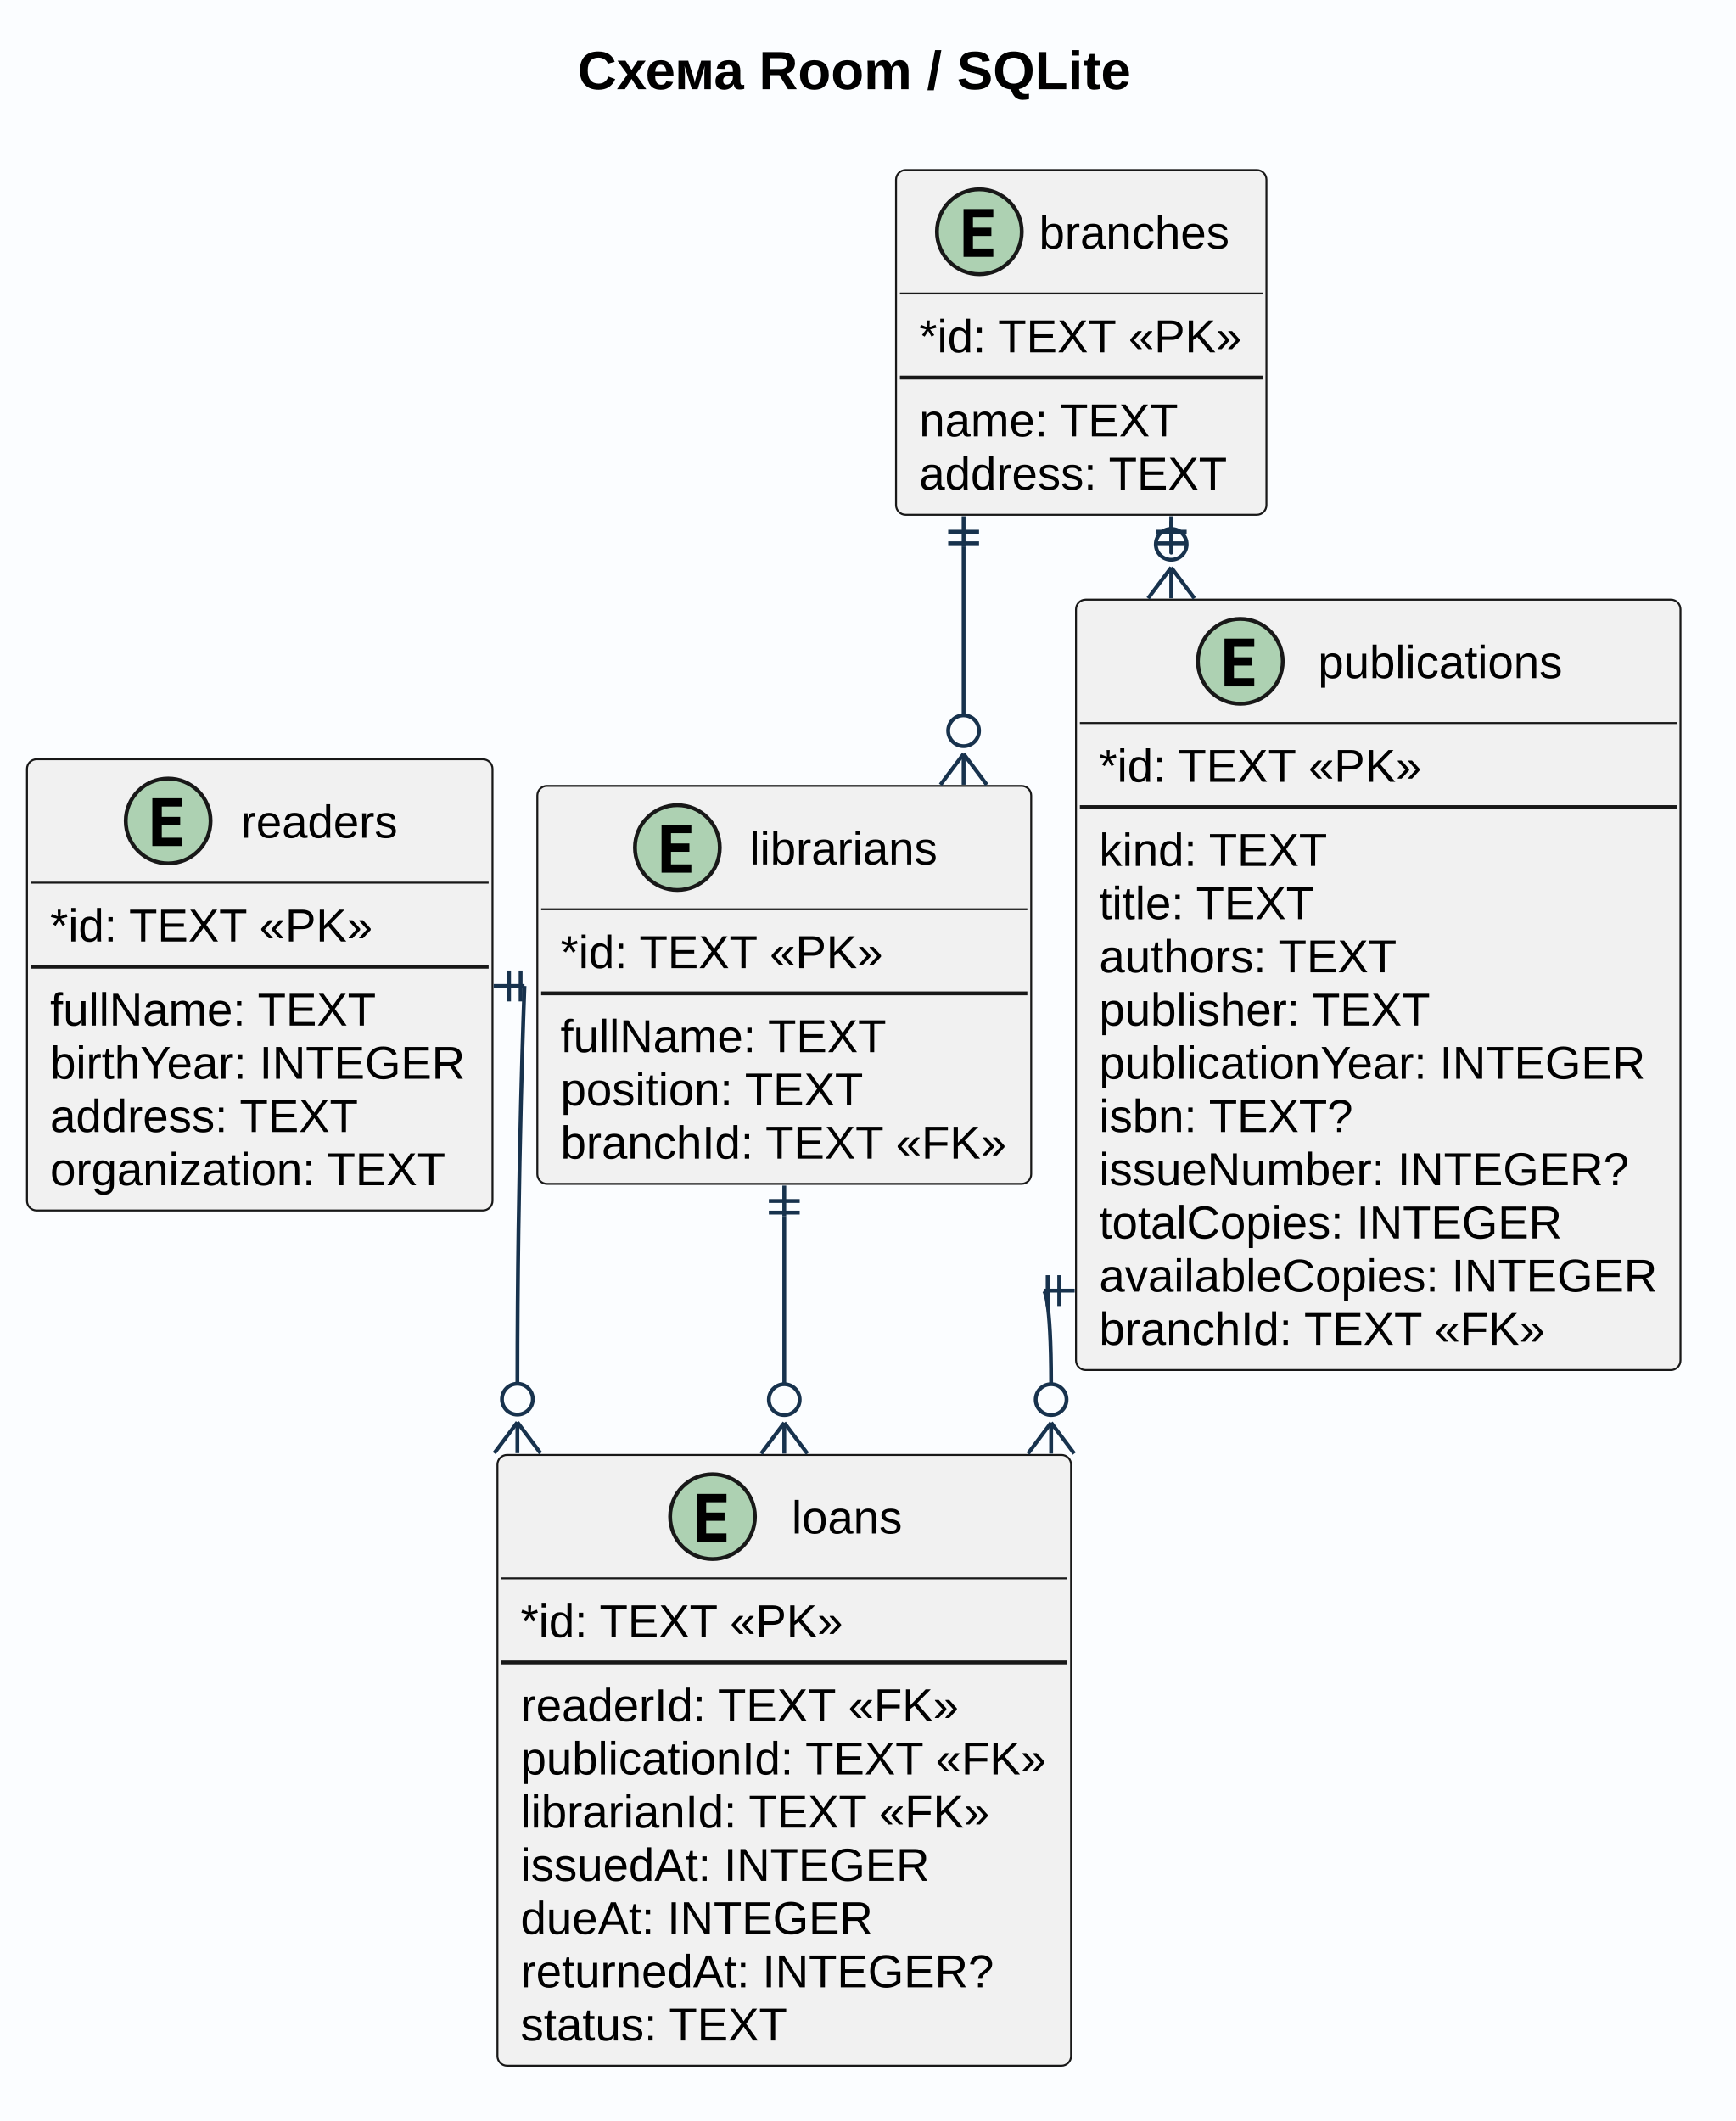
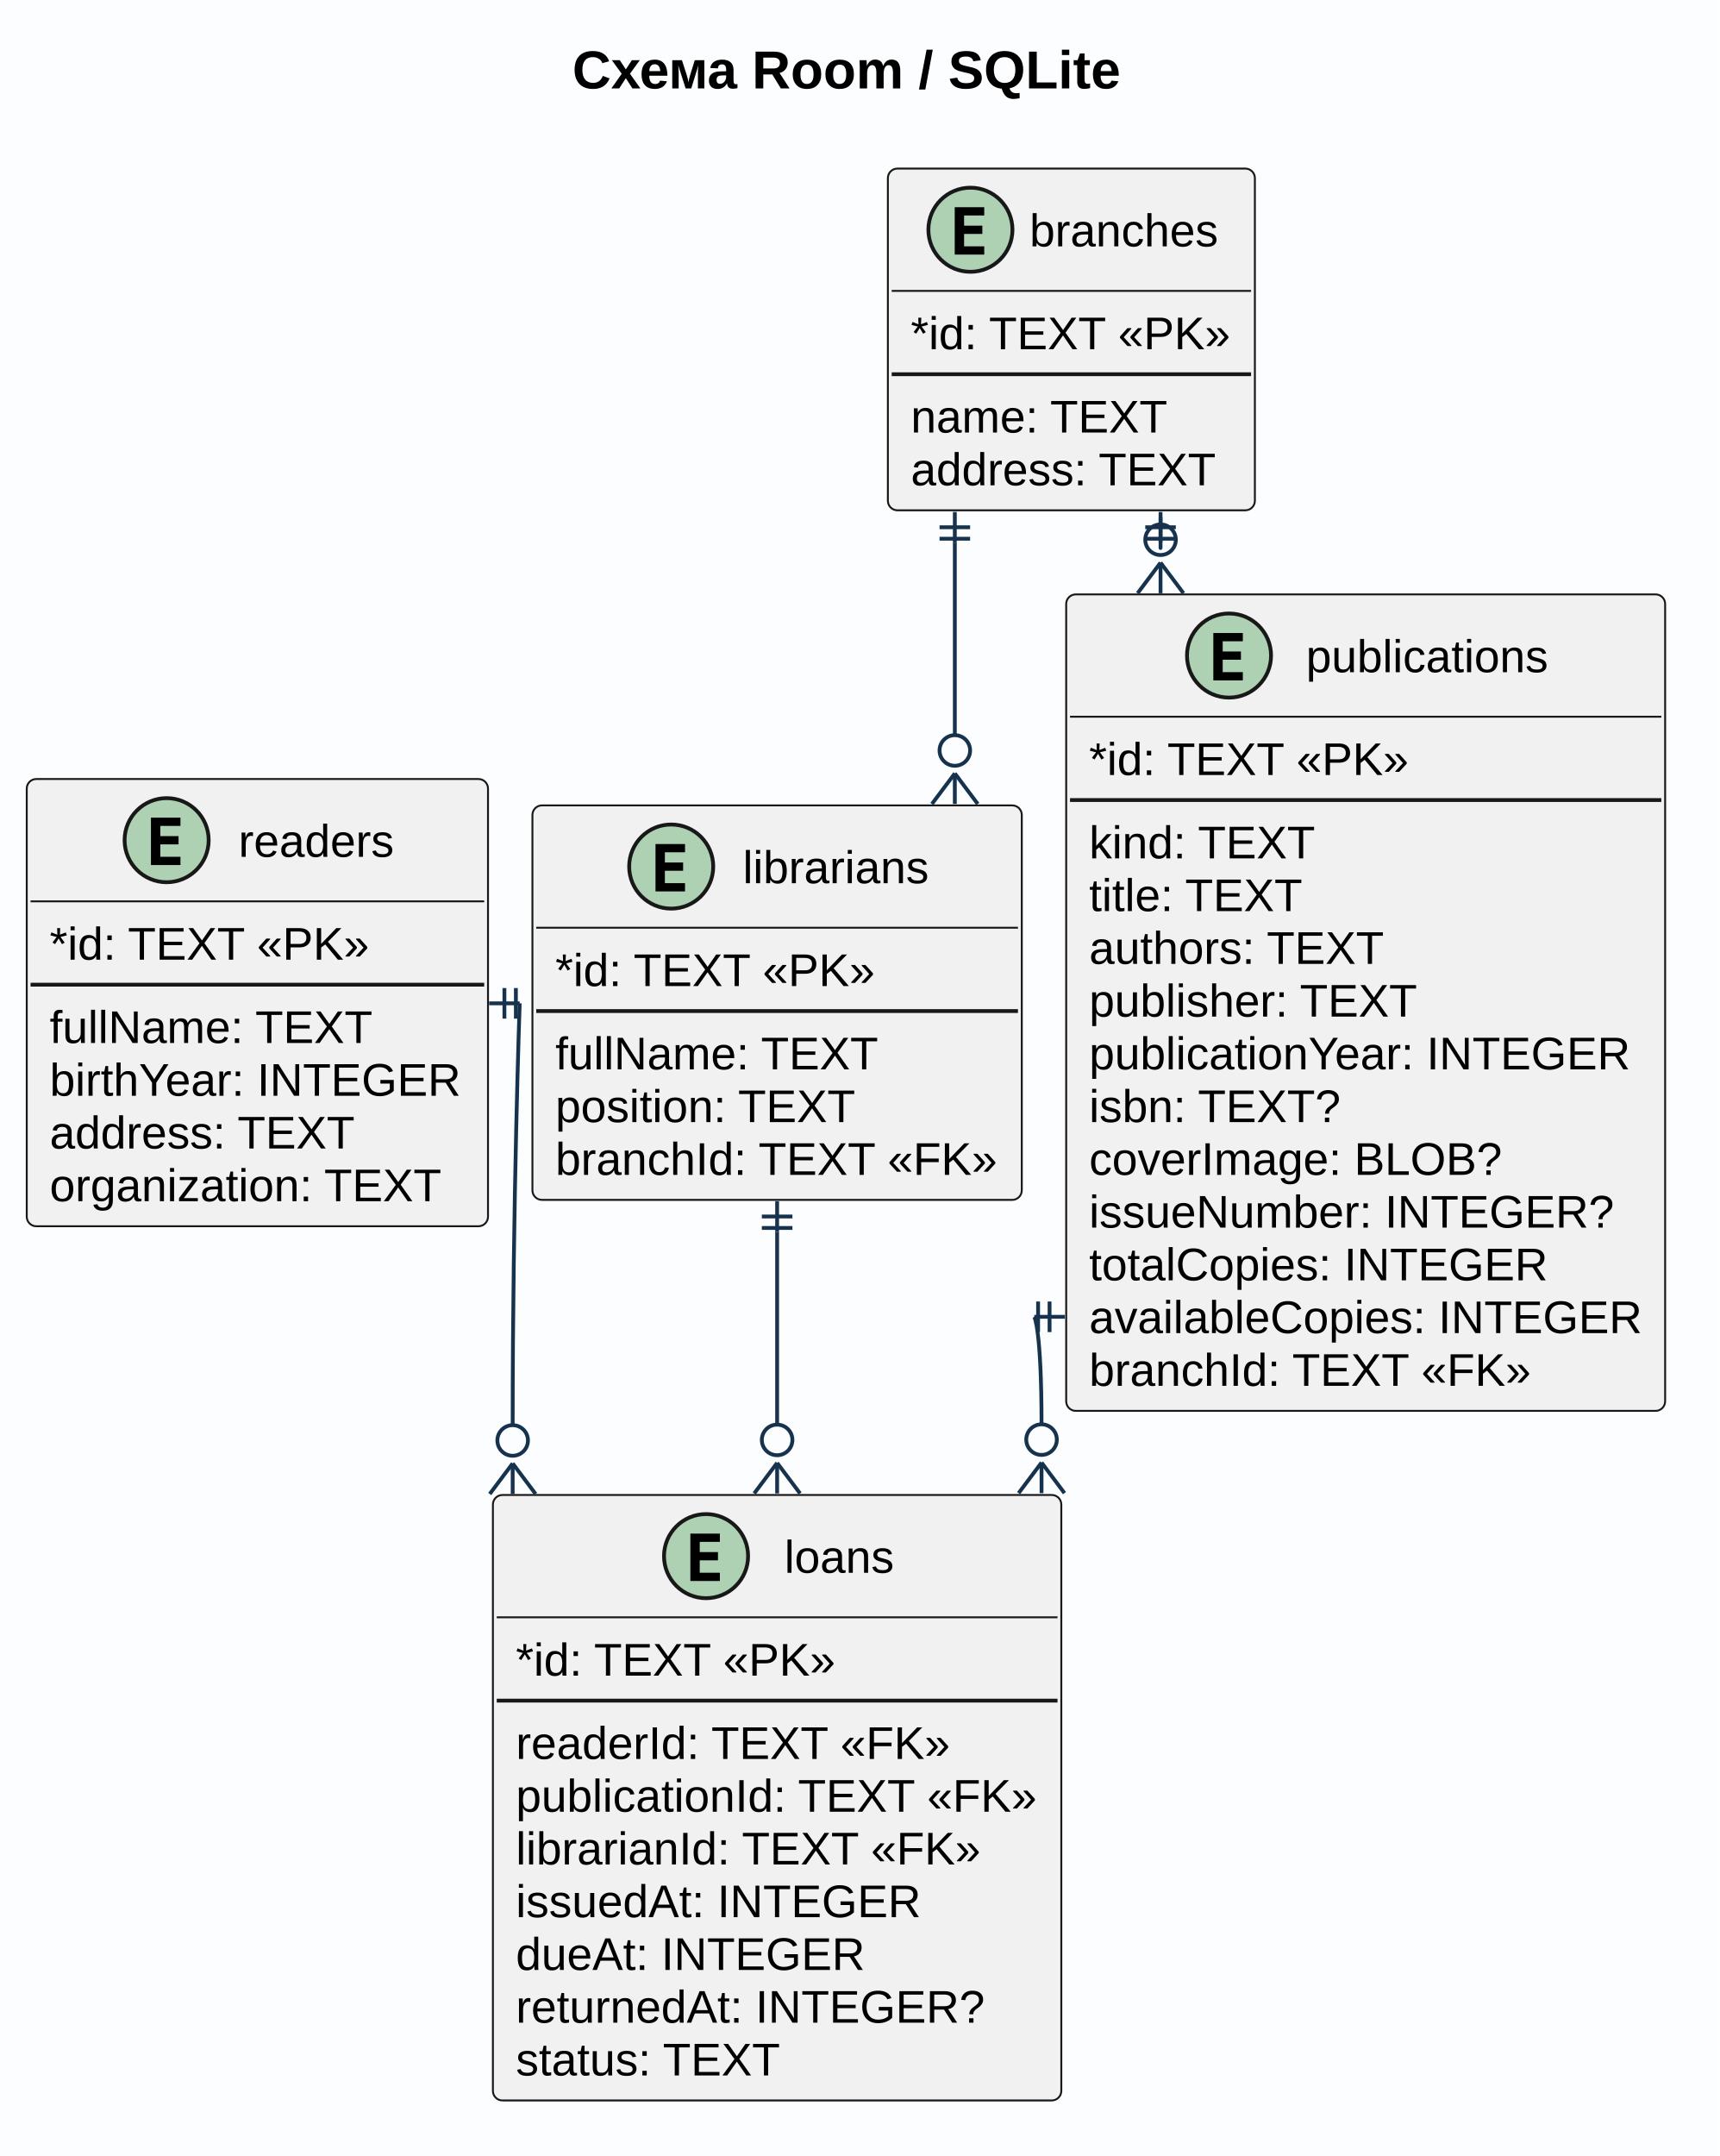
- <svg xmlns="http://www.w3.org/2000/svg" version="1.1" data-diagram-type="CLASS" style="width:450px;height:550px;background:#FBFDFF;" width="450px" height="550px" viewBox="0 0 450 550" zoomAndPan="magnify" preserveAspectRatio="none" contentStyleType="text/css">
+ <svg xmlns="http://www.w3.org/2000/svg" version="1.1" data-diagram-type="CLASS" style="width:450px;height:564px;background:#FBFDFF;" width="450px" height="564px" viewBox="0 0 450 564" zoomAndPan="magnify" preserveAspectRatio="none" contentStyleType="text/css">
  <defs />
  <g font-family="sans-serif" lengthAdjust="spacing">
-     <rect x="0" y="0" width="450" height="550" fill="#FBFDFF" style="stroke:none;" />
+     <rect x="0" y="0" width="450" height="564" fill="#FBFDFF" style="stroke:none;" />
    <g class="title" data-source-line="19">
      <text x="149.777" y="23.132" fill="#000" font-size="14" textLength="144.163" font-weight="700" font-family="Arial">Схема Room / SQLite</text>
    </g>
    <g class="entity" data-qualified-name="readers" id="ent0001" data-source-line="21">
-       <rect x="7" y="196.889" width="120.697" height="116.994" fill="#F1F1F1" style="stroke:#181818;stroke-width:0.5;" rx="2.5" ry="2.5" />
-       <ellipse cx="43.604" cy="212.889" rx="11" ry="11" fill="#ADD1B2" style="stroke:#181818;stroke-width:1;" />
-       <path d="M47.219,219.389 L39.499,219.389 L39.499,206.996 L47.219,206.996 L47.219,209.154 L41.948,209.154 L41.948,211.827 L46.721,211.827 L46.721,213.985 L41.948,213.985 L41.948,217.23 L47.219,217.23 Z " fill="#000" />
-       <text x="62.405" y="217.245" fill="#000" font-size="12" textLength="40.688" font-family="Arial">readers</text>
-       <line x1="8" y1="228.889" x2="126.697" y2="228.889" style="stroke:#181818;stroke-width:0.5;" />
-       <text x="13" y="244.144" fill="#000" font-size="12" textLength="84.035" font-family="Arial">*id: TEXT «PK»</text>
-       <line x1="8" y1="250.687" x2="126.697" y2="250.687" style="stroke:#181818;stroke-width:1;" />
-       <text x="13" y="265.943" fill="#000" font-size="12" textLength="84.686" font-family="Arial">fullName: TEXT</text>
-       <text x="13" y="279.742" fill="#000" font-size="12" textLength="108.697" font-family="Arial">birthYear: INTEGER</text>
-       <text x="13" y="293.541" fill="#000" font-size="12" textLength="80.027" font-family="Arial">address: TEXT</text>
-       <text x="13" y="307.34" fill="#000" font-size="12" textLength="102.715" font-family="Arial">organization: TEXT</text>
+       <rect x="7" y="203.789" width="120.697" height="116.994" fill="#F1F1F1" style="stroke:#181818;stroke-width:0.5;" rx="2.5" ry="2.5" />
+       <ellipse cx="43.604" cy="219.789" rx="11" ry="11" fill="#ADD1B2" style="stroke:#181818;stroke-width:1;" />
+       <path d="M47.219,226.289 L39.499,226.289 L39.499,213.896 L47.219,213.896 L47.219,216.054 L41.948,216.054 L41.948,218.727 L46.721,218.727 L46.721,220.885 L41.948,220.885 L41.948,224.13 L47.219,224.13 Z " fill="#000" />
+       <text x="62.405" y="224.145" fill="#000" font-size="12" textLength="40.688" font-family="Arial">readers</text>
+       <line x1="8" y1="235.789" x2="126.697" y2="235.789" style="stroke:#181818;stroke-width:0.5;" />
+       <text x="13" y="251.044" fill="#000" font-size="12" textLength="84.035" font-family="Arial">*id: TEXT «PK»</text>
+       <line x1="8" y1="257.587" x2="126.697" y2="257.587" style="stroke:#181818;stroke-width:1;" />
+       <text x="13" y="272.843" fill="#000" font-size="12" textLength="84.686" font-family="Arial">fullName: TEXT</text>
+       <text x="13" y="286.642" fill="#000" font-size="12" textLength="108.697" font-family="Arial">birthYear: INTEGER</text>
+       <text x="13" y="300.441" fill="#000" font-size="12" textLength="80.027" font-family="Arial">address: TEXT</text>
+       <text x="13" y="314.24" fill="#000" font-size="12" textLength="102.715" font-family="Arial">organization: TEXT</text>
    </g>
    <g class="entity" data-qualified-name="branches" id="ent0002" data-source-line="29">
      <rect x="232.33" y="44.099" width="96.035" height="89.396" fill="#F1F1F1" style="stroke:#181818;stroke-width:0.5;" rx="2.5" ry="2.5" />
      <ellipse cx="253.931" cy="60.099" rx="11" ry="11" fill="#ADD1B2" style="stroke:#181818;stroke-width:1;" />
      <path d="M257.546,66.599 L249.826,66.599 L249.826,54.206 L257.546,54.206 L257.546,56.364 L252.275,56.364 L252.275,59.037 L257.048,59.037 L257.048,61.195 L252.275,61.195 L252.275,64.44 L257.546,64.44 Z " fill="#000" />
      <text x="269.398" y="64.455" fill="#000" font-size="12" textLength="49.365" font-family="Arial">branches</text>
      <line x1="233.33" y1="76.099" x2="327.365" y2="76.099" style="stroke:#181818;stroke-width:0.5;" />
      <text x="238.33" y="91.354" fill="#000" font-size="12" textLength="84.035" font-family="Arial">*id: TEXT «PK»</text>
      <line x1="233.33" y1="97.897" x2="327.365" y2="97.897" style="stroke:#181818;stroke-width:1;" />
      <text x="238.33" y="113.153" fill="#000" font-size="12" textLength="67.354" font-family="Arial">name: TEXT</text>
      <text x="238.33" y="126.952" fill="#000" font-size="12" textLength="80.027" font-family="Arial">address: TEXT</text>
    </g>
    <g class="entity" data-qualified-name="librarians" id="ent0003" data-source-line="35">
-       <rect x="139.32" y="203.789" width="128.051" height="103.195" fill="#F1F1F1" style="stroke:#181818;stroke-width:0.5;" rx="2.5" ry="2.5" />
-       <ellipse cx="175.634" cy="219.789" rx="11" ry="11" fill="#ADD1B2" style="stroke:#181818;stroke-width:1;" />
-       <path d="M179.249,226.289 L171.529,226.289 L171.529,213.896 L179.249,213.896 L179.249,216.054 L173.978,216.054 L173.978,218.727 L178.751,218.727 L178.751,220.885 L173.978,220.885 L173.978,224.13 L179.249,224.13 Z " fill="#000" />
-       <text x="194.371" y="224.145" fill="#000" font-size="12" textLength="48.686" font-family="Arial">librarians</text>
-       <line x1="140.32" y1="235.789" x2="266.371" y2="235.789" style="stroke:#181818;stroke-width:0.5;" />
-       <text x="145.32" y="251.044" fill="#000" font-size="12" textLength="84.035" font-family="Arial">*id: TEXT «PK»</text>
-       <line x1="140.32" y1="257.587" x2="266.371" y2="257.587" style="stroke:#181818;stroke-width:1;" />
-       <text x="145.32" y="272.843" fill="#000" font-size="12" textLength="84.686" font-family="Arial">fullName: TEXT</text>
-       <text x="145.32" y="286.642" fill="#000" font-size="12" textLength="78.697" font-family="Arial">position: TEXT</text>
-       <text x="145.32" y="300.441" fill="#000" font-size="12" textLength="116.051" font-family="Arial">branchId: TEXT «FK»</text>
+       <rect x="139.32" y="210.689" width="128.051" height="103.195" fill="#F1F1F1" style="stroke:#181818;stroke-width:0.5;" rx="2.5" ry="2.5" />
+       <ellipse cx="175.634" cy="226.689" rx="11" ry="11" fill="#ADD1B2" style="stroke:#181818;stroke-width:1;" />
+       <path d="M179.249,233.189 L171.529,233.189 L171.529,220.796 L179.249,220.796 L179.249,222.954 L173.978,222.954 L173.978,225.627 L178.751,225.627 L178.751,227.785 L173.978,227.785 L173.978,231.03 L179.249,231.03 Z " fill="#000" />
+       <text x="194.371" y="231.045" fill="#000" font-size="12" textLength="48.686" font-family="Arial">librarians</text>
+       <line x1="140.32" y1="242.689" x2="266.371" y2="242.689" style="stroke:#181818;stroke-width:0.5;" />
+       <text x="145.32" y="257.944" fill="#000" font-size="12" textLength="84.035" font-family="Arial">*id: TEXT «PK»</text>
+       <line x1="140.32" y1="264.487" x2="266.371" y2="264.487" style="stroke:#181818;stroke-width:1;" />
+       <text x="145.32" y="279.743" fill="#000" font-size="12" textLength="84.686" font-family="Arial">fullName: TEXT</text>
+       <text x="145.32" y="293.542" fill="#000" font-size="12" textLength="78.697" font-family="Arial">position: TEXT</text>
+       <text x="145.32" y="307.341" fill="#000" font-size="12" textLength="116.051" font-family="Arial">branchId: TEXT «FK»</text>
    </g>
    <g class="entity" data-qualified-name="publications" id="ent0004" data-source-line="42">
-       <rect x="278.99" y="155.489" width="156.727" height="199.787" fill="#F1F1F1" style="stroke:#181818;stroke-width:0.5;" rx="2.5" ry="2.5" />
+       <rect x="278.99" y="155.489" width="156.727" height="213.586" fill="#F1F1F1" style="stroke:#181818;stroke-width:0.5;" rx="2.5" ry="2.5" />
      <ellipse cx="321.598" cy="171.489" rx="11" ry="11" fill="#ADD1B2" style="stroke:#181818;stroke-width:1;" />
      <path d="M325.212,177.989 L317.493,177.989 L317.493,165.596 L325.212,165.596 L325.212,167.754 L319.941,167.754 L319.941,170.427 L324.714,170.427 L324.714,172.585 L319.941,172.585 L319.941,175.83 L325.212,175.83 Z " fill="#000" />
      <text x="341.733" y="175.845" fill="#000" font-size="12" textLength="63.375" font-family="Arial">publications</text>
      <line x1="279.99" y1="187.489" x2="434.717" y2="187.489" style="stroke:#181818;stroke-width:0.5;" />
      <text x="284.99" y="202.744" fill="#000" font-size="12" textLength="84.035" font-family="Arial">*id: TEXT «PK»</text>
      <line x1="279.99" y1="209.287" x2="434.717" y2="209.287" style="stroke:#181818;stroke-width:1;" />
      <text x="284.99" y="224.543" fill="#000" font-size="12" textLength="59.35" font-family="Arial">kind: TEXT</text>
      <text x="284.99" y="238.342" fill="#000" font-size="12" textLength="56.01" font-family="Arial">title: TEXT</text>
      <text x="284.99" y="252.141" fill="#000" font-size="12" textLength="77.361" font-family="Arial">authors: TEXT</text>
      <text x="284.99" y="265.94" fill="#000" font-size="12" textLength="86.033" font-family="Arial">publisher: TEXT</text>
      <text x="284.99" y="279.739" fill="#000" font-size="12" textLength="142.729" font-family="Arial">publicationYear: INTEGER</text>
      <text x="284.99" y="293.537" fill="#000" font-size="12" textLength="66.023" font-family="Arial">isbn: TEXT?</text>
-       <text x="284.99" y="307.336" fill="#000" font-size="12" textLength="137.373" font-family="Arial">issueNumber: INTEGER?</text>
-       <text x="284.99" y="321.135" fill="#000" font-size="12" textLength="120.041" font-family="Arial">totalCopies: INTEGER</text>
-       <text x="284.99" y="334.934" fill="#000" font-size="12" textLength="144.727" font-family="Arial">availableCopies: INTEGER</text>
-       <text x="284.99" y="348.733" fill="#000" font-size="12" textLength="116.051" font-family="Arial">branchId: TEXT «FK»</text>
+       <text x="284.99" y="307.336" fill="#000" font-size="12" textLength="108.053" font-family="Arial">coverImage: BLOB?</text>
+       <text x="284.99" y="321.135" fill="#000" font-size="12" textLength="137.373" font-family="Arial">issueNumber: INTEGER?</text>
+       <text x="284.99" y="334.934" fill="#000" font-size="12" textLength="120.041" font-family="Arial">totalCopies: INTEGER</text>
+       <text x="284.99" y="348.733" fill="#000" font-size="12" textLength="144.727" font-family="Arial">availableCopies: INTEGER</text>
+       <text x="284.99" y="362.532" fill="#000" font-size="12" textLength="116.051" font-family="Arial">branchId: TEXT «FK»</text>
    </g>
-     <g class="entity" data-qualified-name="loans" id="ent0005" data-source-line="56">
-       <rect x="128.98" y="377.279" width="148.734" height="158.391" fill="#F1F1F1" style="stroke:#181818;stroke-width:0.5;" rx="2.5" ry="2.5" />
-       <ellipse cx="184.753" cy="393.279" rx="11" ry="11" fill="#ADD1B2" style="stroke:#181818;stroke-width:1;" />
-       <path d="M188.368,399.779 L180.648,399.779 L180.648,387.386 L188.368,387.386 L188.368,389.544 L183.097,389.544 L183.097,392.217 L187.87,392.217 L187.87,394.375 L183.097,394.375 L183.097,397.62 L188.368,397.62 Z " fill="#000" />
-       <text x="205.253" y="397.635" fill="#000" font-size="12" textLength="28.688" font-family="Arial">loans</text>
-       <line x1="129.98" y1="409.279" x2="276.714" y2="409.279" style="stroke:#181818;stroke-width:0.5;" />
-       <text x="134.98" y="424.534" fill="#000" font-size="12" textLength="84.035" font-family="Arial">*id: TEXT «PK»</text>
-       <line x1="129.98" y1="431.077" x2="276.714" y2="431.077" style="stroke:#181818;stroke-width:1;" />
-       <text x="134.98" y="446.333" fill="#000" font-size="12" textLength="114.047" font-family="Arial">readerId: TEXT «FK»</text>
-       <text x="134.98" y="460.132" fill="#000" font-size="12" textLength="136.734" font-family="Arial">publicationId: TEXT «FK»</text>
-       <text x="134.98" y="473.931" fill="#000" font-size="12" textLength="122.045" font-family="Arial">librarianId: TEXT «FK»</text>
-       <text x="134.98" y="487.73" fill="#000" font-size="12" textLength="106.031" font-family="Arial">issuedAt: INTEGER</text>
-       <text x="134.98" y="501.529" fill="#000" font-size="12" textLength="91.365" font-family="Arial">dueAt: INTEGER</text>
-       <text x="134.98" y="515.327" fill="#000" font-size="12" textLength="122.713" font-family="Arial">returnedAt: INTEGER?</text>
-       <text x="134.98" y="529.126" fill="#000" font-size="12" textLength="69.352" font-family="Arial">status: TEXT</text>
+     <g class="entity" data-qualified-name="loans" id="ent0005" data-source-line="57">
+       <rect x="128.98" y="391.079" width="148.734" height="158.391" fill="#F1F1F1" style="stroke:#181818;stroke-width:0.5;" rx="2.5" ry="2.5" />
+       <ellipse cx="184.753" cy="407.079" rx="11" ry="11" fill="#ADD1B2" style="stroke:#181818;stroke-width:1;" />
+       <path d="M188.368,413.579 L180.648,413.579 L180.648,401.186 L188.368,401.186 L188.368,403.344 L183.097,403.344 L183.097,406.017 L187.87,406.017 L187.87,408.175 L183.097,408.175 L183.097,411.42 L188.368,411.42 Z " fill="#000" />
+       <text x="205.253" y="411.435" fill="#000" font-size="12" textLength="28.688" font-family="Arial">loans</text>
+       <line x1="129.98" y1="423.079" x2="276.714" y2="423.079" style="stroke:#181818;stroke-width:0.5;" />
+       <text x="134.98" y="438.334" fill="#000" font-size="12" textLength="84.035" font-family="Arial">*id: TEXT «PK»</text>
+       <line x1="129.98" y1="444.877" x2="276.714" y2="444.877" style="stroke:#181818;stroke-width:1;" />
+       <text x="134.98" y="460.133" fill="#000" font-size="12" textLength="114.047" font-family="Arial">readerId: TEXT «FK»</text>
+       <text x="134.98" y="473.932" fill="#000" font-size="12" textLength="136.734" font-family="Arial">publicationId: TEXT «FK»</text>
+       <text x="134.98" y="487.731" fill="#000" font-size="12" textLength="122.045" font-family="Arial">librarianId: TEXT «FK»</text>
+       <text x="134.98" y="501.53" fill="#000" font-size="12" textLength="106.031" font-family="Arial">issuedAt: INTEGER</text>
+       <text x="134.98" y="515.329" fill="#000" font-size="12" textLength="91.365" font-family="Arial">dueAt: INTEGER</text>
+       <text x="134.98" y="529.127" fill="#000" font-size="12" textLength="122.713" font-family="Arial">returnedAt: INTEGER?</text>
+       <text x="134.98" y="542.926" fill="#000" font-size="12" textLength="69.352" font-family="Arial">status: TEXT</text>
    </g>
-     <g class="link" data-entity-1="ent0002" data-entity-2="ent0003" id="lnk6" data-source-line="68" data-link-type="crowfoot">
-       <path d="M249.85,141.879 C249.85,163.359 249.85,163.189 249.85,185.489" style="stroke:#17324D;stroke-width:1;" fill="none" id="branches-librarians" codeLine="68" />
-       <line x1="245.85" y1="137.879" x2="253.85" y2="137.879" style="stroke:#17324D;stroke-width:1;" />
-       <line x1="245.85" y1="140.879" x2="253.85" y2="140.879" style="stroke:#17324D;stroke-width:1;" />
-       <line x1="249.85" y1="141.879" x2="249.85" y2="133.879" style="stroke:#17324D;stroke-width:1;" />
-       <line x1="249.85" y1="195.489" x2="255.85" y2="203.489" style="stroke:#17324D;stroke-width:1;" />
-       <line x1="249.85" y1="195.489" x2="243.85" y2="203.489" style="stroke:#17324D;stroke-width:1;" />
-       <line x1="249.85" y1="195.489" x2="249.85" y2="203.489" style="stroke:#17324D;stroke-width:1;" />
-       <ellipse cx="249.85" cy="189.489" rx="4" ry="4" fill="none" style="stroke:#17324D;stroke-width:1;" />
+     <g class="link" data-entity-1="ent0002" data-entity-2="ent0003" id="lnk6" data-source-line="69" data-link-type="crowfoot">
+       <path d="M249.85,141.929 C249.85,165.319 249.85,167.999 249.85,192.319" style="stroke:#17324D;stroke-width:1;" fill="none" id="branches-librarians" codeLine="69" />
+       <line x1="245.85" y1="137.929" x2="253.85" y2="137.929" style="stroke:#17324D;stroke-width:1;" />
+       <line x1="245.85" y1="140.929" x2="253.85" y2="140.929" style="stroke:#17324D;stroke-width:1;" />
+       <line x1="249.85" y1="141.929" x2="249.85" y2="133.929" style="stroke:#17324D;stroke-width:1;" />
+       <line x1="249.85" y1="202.319" x2="255.85" y2="210.319" style="stroke:#17324D;stroke-width:1;" />
+       <line x1="249.85" y1="202.319" x2="243.85" y2="210.319" style="stroke:#17324D;stroke-width:1;" />
+       <line x1="249.85" y1="202.319" x2="249.85" y2="210.319" style="stroke:#17324D;stroke-width:1;" />
+       <ellipse cx="249.85" cy="196.319" rx="4" ry="4" fill="none" style="stroke:#17324D;stroke-width:1;" />
    </g>
-     <g class="link" data-entity-1="ent0002" data-entity-2="ent0004" id="lnk7" data-source-line="69" data-link-type="crowfoot">
-       <path d="M303.68,141.879 C303.68,148.619 303.68,129.789 303.68,137.149" style="stroke:#17324D;stroke-width:1;" fill="none" id="branches-publications" codeLine="69" />
-       <line x1="299.68" y1="137.879" x2="307.68" y2="137.879" style="stroke:#17324D;stroke-width:1;" />
-       <line x1="299.68" y1="140.879" x2="307.68" y2="140.879" style="stroke:#17324D;stroke-width:1;" />
-       <line x1="303.68" y1="141.879" x2="303.68" y2="133.879" style="stroke:#17324D;stroke-width:1;" />
-       <line x1="303.68" y1="147.149" x2="309.68" y2="155.149" style="stroke:#17324D;stroke-width:1;" />
-       <line x1="303.68" y1="147.149" x2="297.68" y2="155.149" style="stroke:#17324D;stroke-width:1;" />
-       <line x1="303.68" y1="147.149" x2="303.68" y2="155.149" style="stroke:#17324D;stroke-width:1;" />
-       <ellipse cx="303.68" cy="141.149" rx="4" ry="4" fill="none" style="stroke:#17324D;stroke-width:1;" />
+     <g class="link" data-entity-1="ent0002" data-entity-2="ent0004" id="lnk7" data-source-line="70" data-link-type="crowfoot">
+       <path d="M303.68,141.929 C303.68,148.649 303.68,129.819 303.68,137.189" style="stroke:#17324D;stroke-width:1;" fill="none" id="branches-publications" codeLine="70" />
+       <line x1="299.68" y1="137.929" x2="307.68" y2="137.929" style="stroke:#17324D;stroke-width:1;" />
+       <line x1="299.68" y1="140.929" x2="307.68" y2="140.929" style="stroke:#17324D;stroke-width:1;" />
+       <line x1="303.68" y1="141.929" x2="303.68" y2="133.929" style="stroke:#17324D;stroke-width:1;" />
+       <line x1="303.68" y1="147.189" x2="309.68" y2="155.189" style="stroke:#17324D;stroke-width:1;" />
+       <line x1="303.68" y1="147.189" x2="297.68" y2="155.189" style="stroke:#17324D;stroke-width:1;" />
+       <line x1="303.68" y1="147.189" x2="303.68" y2="155.189" style="stroke:#17324D;stroke-width:1;" />
+       <ellipse cx="303.68" cy="141.189" rx="4" ry="4" fill="none" style="stroke:#17324D;stroke-width:1;" />
    </g>
-     <g class="link" data-entity-1="ent0001" data-entity-2="ent0005" id="lnk8" data-source-line="70" data-link-type="crowfoot">
-       <path d="M135.99,255.669 C135.99,255.669 134.15,302.759 134.15,358.819" style="stroke:#17324D;stroke-width:1;" fill="none" id="readers-loans" codeLine="70" />
-       <line x1="131.99" y1="259.669" x2="131.99" y2="251.669" style="stroke:#17324D;stroke-width:1;" />
-       <line x1="134.99" y1="259.669" x2="134.99" y2="251.669" style="stroke:#17324D;stroke-width:1;" />
-       <line x1="135.99" y1="255.669" x2="127.99" y2="255.669" style="stroke:#17324D;stroke-width:1;" />
-       <line x1="134.15" y1="368.819" x2="140.15" y2="376.819" style="stroke:#17324D;stroke-width:1;" />
-       <line x1="134.15" y1="368.819" x2="128.15" y2="376.819" style="stroke:#17324D;stroke-width:1;" />
-       <line x1="134.15" y1="368.819" x2="134.15" y2="376.819" style="stroke:#17324D;stroke-width:1;" />
-       <ellipse cx="134.15" cy="362.819" rx="4" ry="4" fill="none" style="stroke:#17324D;stroke-width:1;" />
+     <g class="link" data-entity-1="ent0001" data-entity-2="ent0005" id="lnk8" data-source-line="71" data-link-type="crowfoot">
+       <path d="M135.99,262.469 C135.99,262.469 134.15,314.159 134.15,372.819" style="stroke:#17324D;stroke-width:1;" fill="none" id="readers-loans" codeLine="71" />
+       <line x1="131.99" y1="266.469" x2="131.99" y2="258.469" style="stroke:#17324D;stroke-width:1;" />
+       <line x1="134.99" y1="266.469" x2="134.99" y2="258.469" style="stroke:#17324D;stroke-width:1;" />
+       <line x1="135.99" y1="262.469" x2="127.99" y2="262.469" style="stroke:#17324D;stroke-width:1;" />
+       <line x1="134.15" y1="382.819" x2="140.15" y2="390.819" style="stroke:#17324D;stroke-width:1;" />
+       <line x1="134.15" y1="382.819" x2="128.15" y2="390.819" style="stroke:#17324D;stroke-width:1;" />
+       <line x1="134.15" y1="382.819" x2="134.15" y2="390.819" style="stroke:#17324D;stroke-width:1;" />
+       <ellipse cx="134.15" cy="376.819" rx="4" ry="4" fill="none" style="stroke:#17324D;stroke-width:1;" />
    </g>
-     <g class="link" data-entity-1="ent0004" data-entity-2="ent0005" id="lnk9" data-source-line="71" data-link-type="crowfoot">
-       <path d="M270.64,334.669 C270.64,334.669 272.54,335.819 272.54,358.929" style="stroke:#17324D;stroke-width:1;" fill="none" id="publications-loans" codeLine="71" />
-       <line x1="274.64" y1="330.669" x2="274.64" y2="338.669" style="stroke:#17324D;stroke-width:1;" />
-       <line x1="271.64" y1="330.669" x2="271.64" y2="338.669" style="stroke:#17324D;stroke-width:1;" />
-       <line x1="270.64" y1="334.669" x2="278.64" y2="334.669" style="stroke:#17324D;stroke-width:1;" />
-       <line x1="272.54" y1="368.929" x2="278.54" y2="376.929" style="stroke:#17324D;stroke-width:1;" />
-       <line x1="272.54" y1="368.929" x2="266.54" y2="376.929" style="stroke:#17324D;stroke-width:1;" />
-       <line x1="272.54" y1="368.929" x2="272.54" y2="376.929" style="stroke:#17324D;stroke-width:1;" />
-       <ellipse cx="272.54" cy="362.929" rx="4" ry="4" fill="none" style="stroke:#17324D;stroke-width:1;" />
+     <g class="link" data-entity-1="ent0004" data-entity-2="ent0005" id="lnk9" data-source-line="72" data-link-type="crowfoot">
+       <path d="M270.64,344.469 C270.64,344.469 272.54,347.629 272.54,372.599" style="stroke:#17324D;stroke-width:1;" fill="none" id="publications-loans" codeLine="72" />
+       <line x1="274.64" y1="340.469" x2="274.64" y2="348.469" style="stroke:#17324D;stroke-width:1;" />
+       <line x1="271.64" y1="340.469" x2="271.64" y2="348.469" style="stroke:#17324D;stroke-width:1;" />
+       <line x1="270.64" y1="344.469" x2="278.64" y2="344.469" style="stroke:#17324D;stroke-width:1;" />
+       <line x1="272.54" y1="382.599" x2="278.54" y2="390.599" style="stroke:#17324D;stroke-width:1;" />
+       <line x1="272.54" y1="382.599" x2="266.54" y2="390.599" style="stroke:#17324D;stroke-width:1;" />
+       <line x1="272.54" y1="382.599" x2="272.54" y2="390.599" style="stroke:#17324D;stroke-width:1;" />
+       <ellipse cx="272.54" cy="376.599" rx="4" ry="4" fill="none" style="stroke:#17324D;stroke-width:1;" />
    </g>
-     <g class="link" data-entity-1="ent0003" data-entity-2="ent0005" id="lnk10" data-source-line="72" data-link-type="crowfoot">
-       <path d="M203.35,315.429 C203.35,336.609 203.35,335.569 203.35,358.939" style="stroke:#17324D;stroke-width:1;" fill="none" id="librarians-loans" codeLine="72" />
-       <line x1="199.35" y1="311.429" x2="207.35" y2="311.429" style="stroke:#17324D;stroke-width:1;" />
-       <line x1="199.35" y1="314.429" x2="207.35" y2="314.429" style="stroke:#17324D;stroke-width:1;" />
-       <line x1="203.35" y1="315.429" x2="203.35" y2="307.429" style="stroke:#17324D;stroke-width:1;" />
-       <line x1="203.35" y1="368.939" x2="209.35" y2="376.939" style="stroke:#17324D;stroke-width:1;" />
-       <line x1="203.35" y1="368.939" x2="197.35" y2="376.939" style="stroke:#17324D;stroke-width:1;" />
-       <line x1="203.35" y1="368.939" x2="203.35" y2="376.939" style="stroke:#17324D;stroke-width:1;" />
-       <ellipse cx="203.35" cy="362.939" rx="4" ry="4" fill="none" style="stroke:#17324D;stroke-width:1;" />
+     <g class="link" data-entity-1="ent0003" data-entity-2="ent0005" id="lnk10" data-source-line="73" data-link-type="crowfoot">
+       <path d="M203.35,322.229 C203.35,345.339 203.35,347.049 203.35,372.679" style="stroke:#17324D;stroke-width:1;" fill="none" id="librarians-loans" codeLine="73" />
+       <line x1="199.35" y1="318.229" x2="207.35" y2="318.229" style="stroke:#17324D;stroke-width:1;" />
+       <line x1="199.35" y1="321.229" x2="207.35" y2="321.229" style="stroke:#17324D;stroke-width:1;" />
+       <line x1="203.35" y1="322.229" x2="203.35" y2="314.229" style="stroke:#17324D;stroke-width:1;" />
+       <line x1="203.35" y1="382.679" x2="209.35" y2="390.679" style="stroke:#17324D;stroke-width:1;" />
+       <line x1="203.35" y1="382.679" x2="197.35" y2="390.679" style="stroke:#17324D;stroke-width:1;" />
+       <line x1="203.35" y1="382.679" x2="203.35" y2="390.679" style="stroke:#17324D;stroke-width:1;" />
+       <ellipse cx="203.35" cy="376.679" rx="4" ry="4" fill="none" style="stroke:#17324D;stroke-width:1;" />
    </g>
  </g>
</svg>
